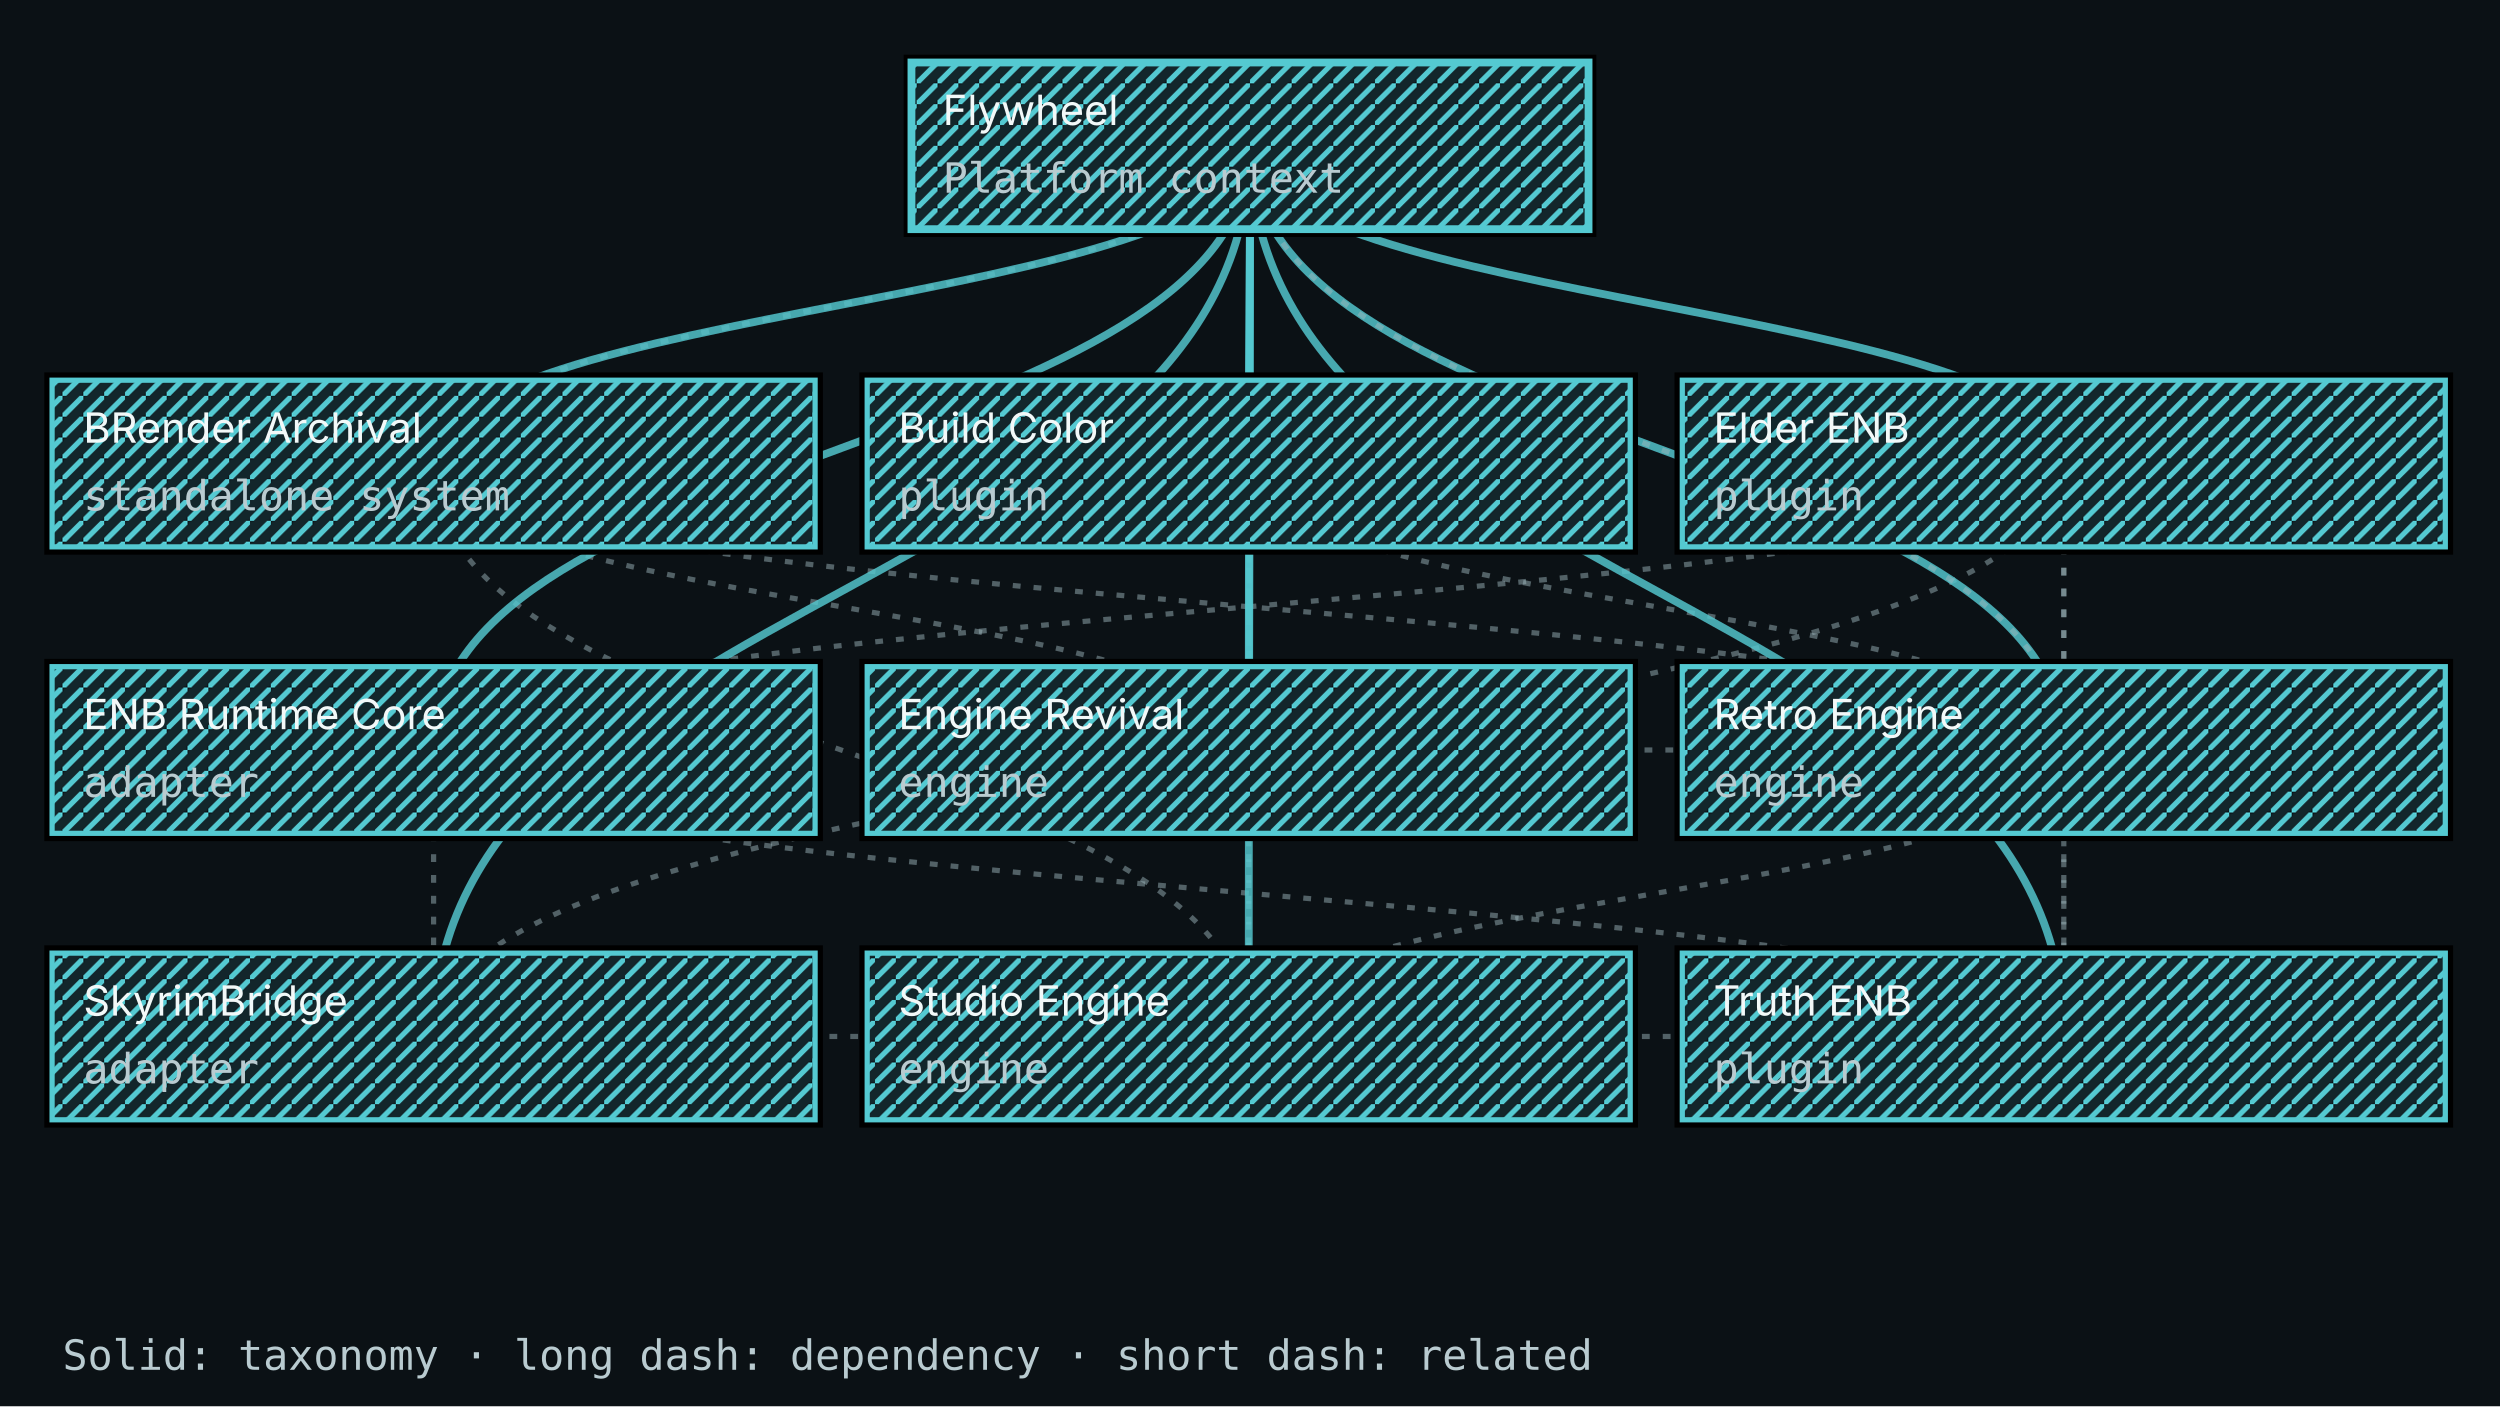
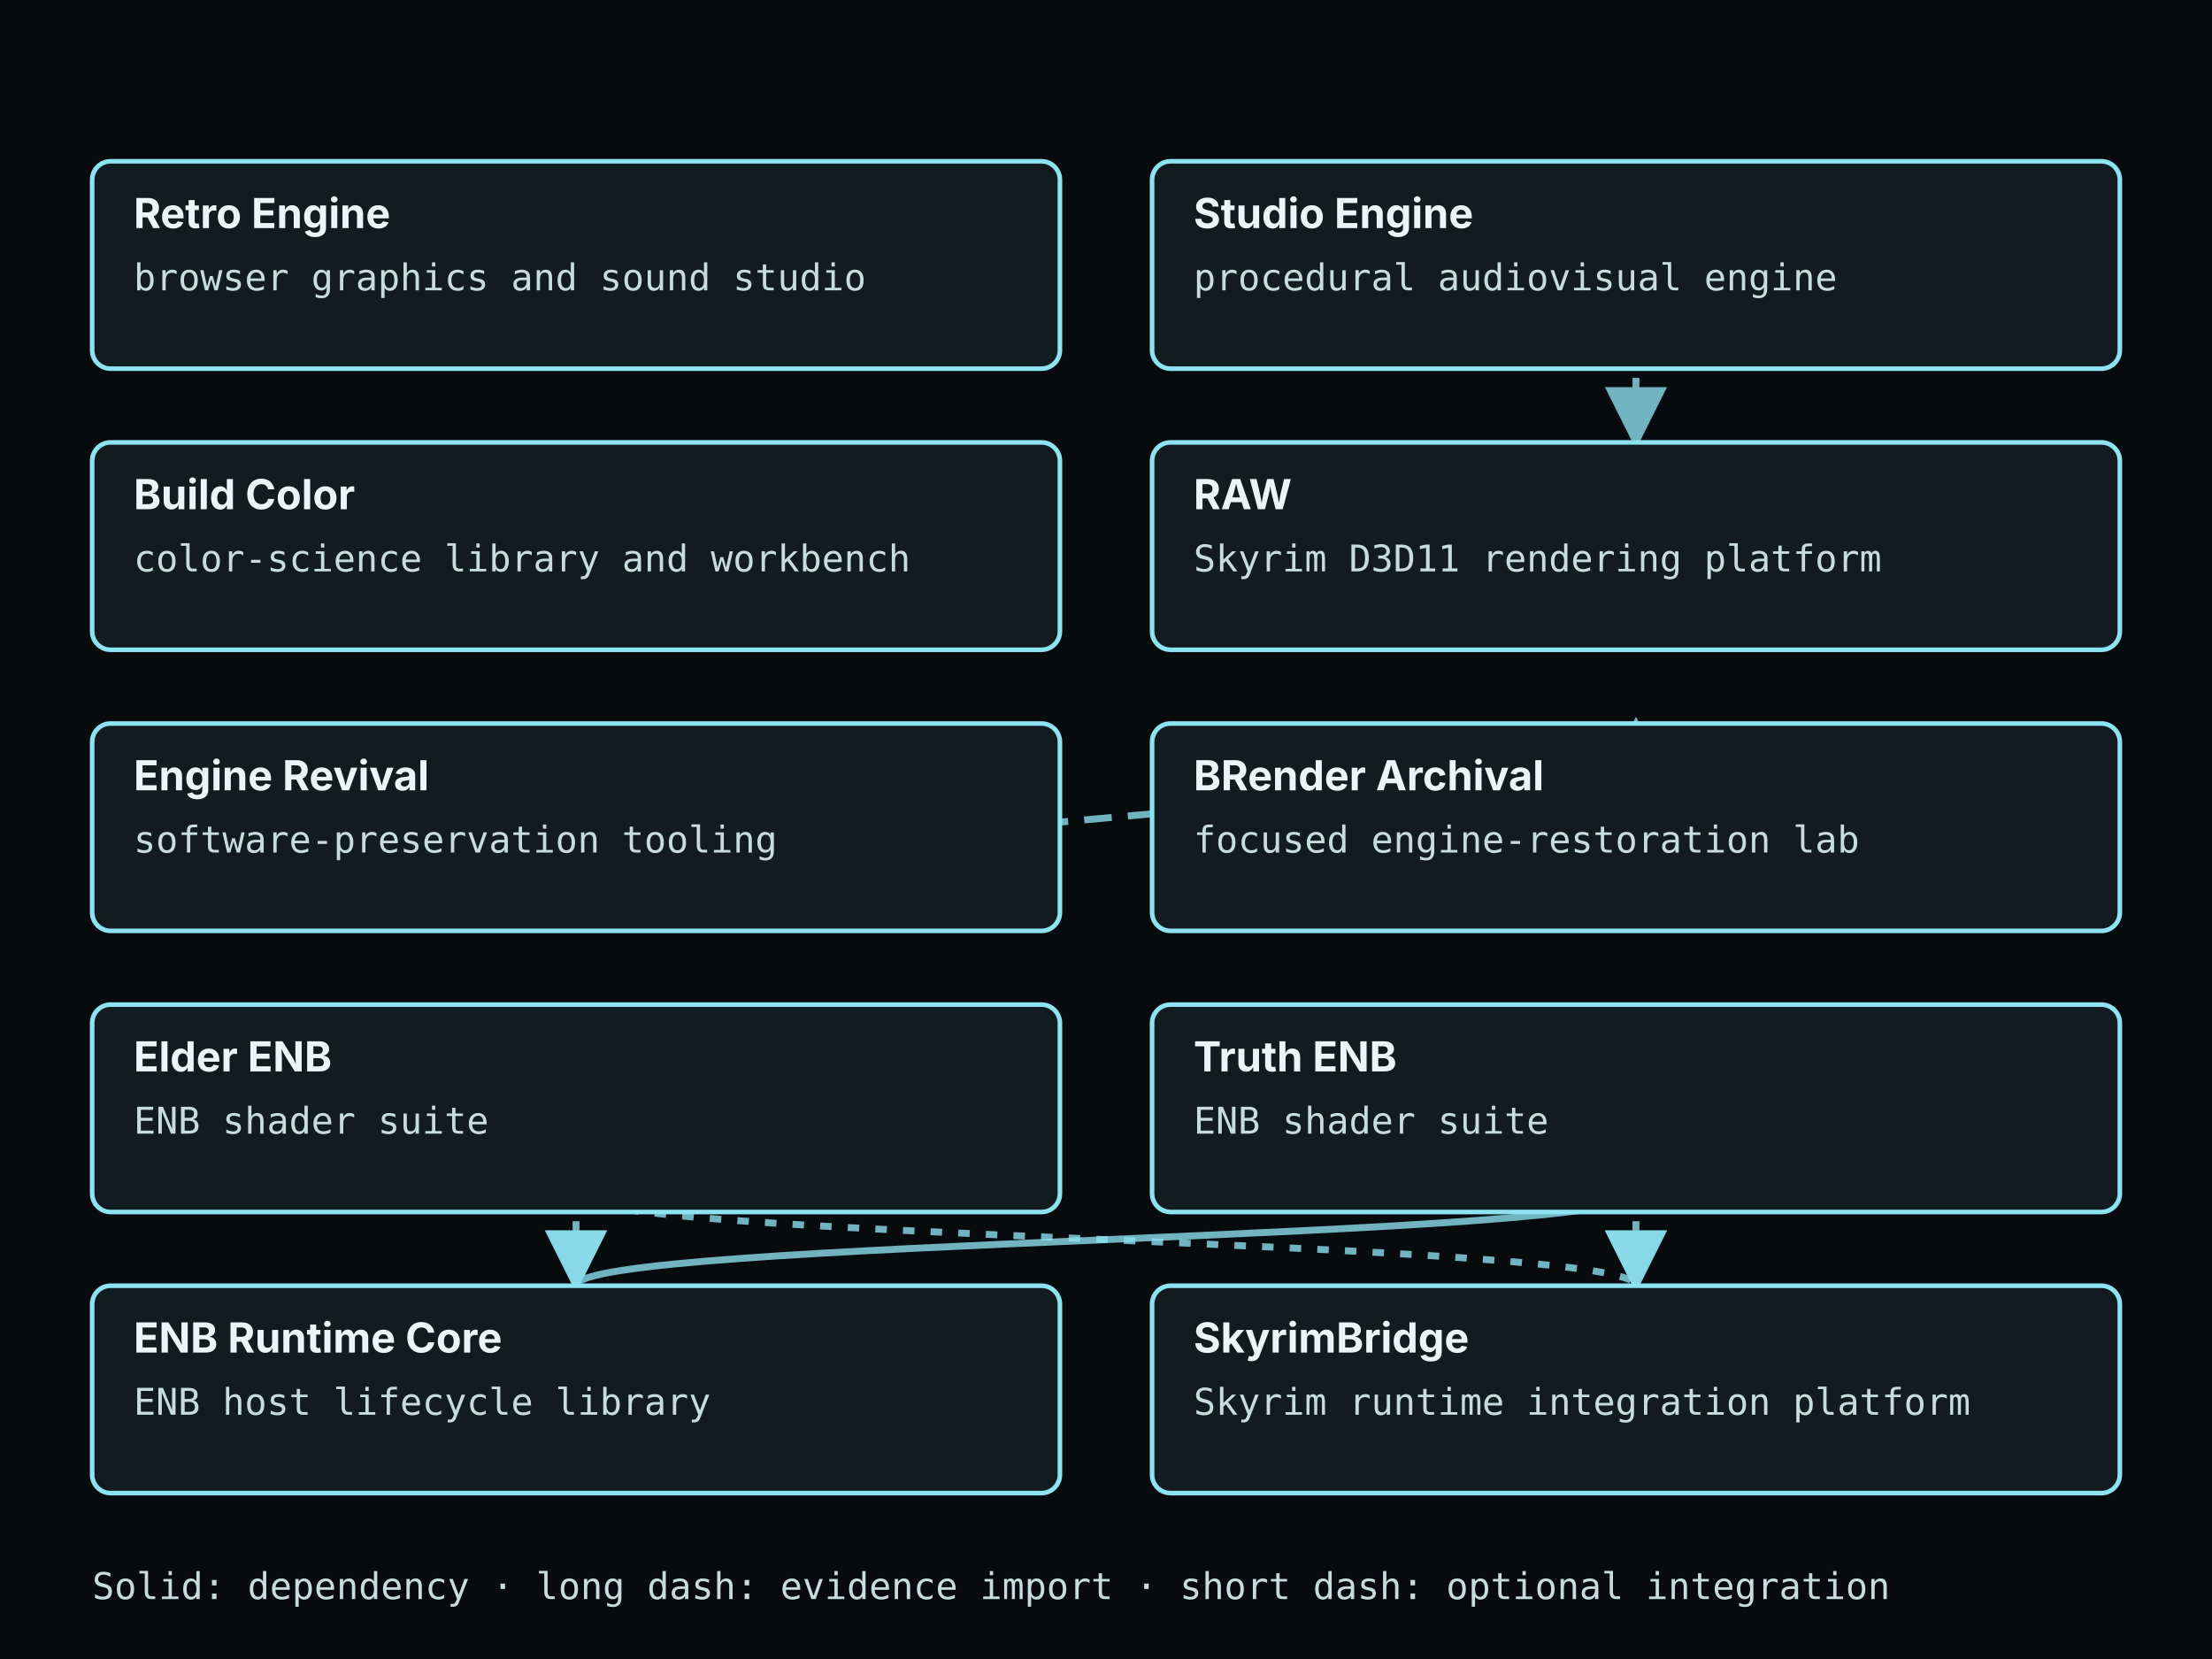
- <svg xmlns="http://www.w3.org/2000/svg" role="img" viewBox="0 0 960 540" aria-labelledby="graphics-retro-capability-map-title graphics-retro-capability-map-desc" data-figure-kind="relationship">
+ <svg xmlns="http://www.w3.org/2000/svg" role="img" width="960" height="720" viewBox="0 0 960 720" aria-labelledby="graphics-retro-capability-map-title graphics-retro-capability-map-desc" data-figure-kind="relationship">
  <defs>
-     <pattern id="graphics-retro-capability-map-verified-pattern" width="8" height="8" patternUnits="userSpaceOnUse">
-       <rect width="8" height="8" fill="#13262b" />
-       <path d="M0 8L8 0" stroke="#54c9d1" stroke-width="2" />
-     </pattern>
-     <pattern id="graphics-retro-capability-map-caution-pattern" width="10" height="10" patternUnits="userSpaceOnUse">
-       <rect width="10" height="10" fill="#291b18" />
-       <path d="M-2 10L10-2M4 12L12 4" stroke="#d47a5a" stroke-width="2" />
-     </pattern>
-     <pattern id="graphics-retro-capability-map-unavailable-pattern" width="8" height="8" patternUnits="userSpaceOnUse">
-       <rect width="8" height="8" fill="#17252c" />
-       <circle cx="2" cy="2" r="1.2" fill="#9eb8bf" />
-     </pattern>
-     <marker id="graphics-retro-capability-map-arrow" markerWidth="8" markerHeight="8" refX="7" refY="4" orient="auto" markerUnits="strokeWidth">
-       <path d="M0 0L8 4L0 8Z" fill="#9eb8bf" />
+     <marker id="arrow" markerWidth="9" markerHeight="9" refX="8" refY="4.5" orient="auto">
+       <path d="M0 0L9 4.5L0 9Z" fill="#8ee3f2" />
    </marker>
  </defs>
-   <style>
-     text{font-family:"Hanken Grotesk",-apple-system,BlinkMacSystemFont,"Segoe UI",sans-serif;fill:#f2f8f8}
-     .mono{font-family:"Conso","JetBrains Mono",ui-monospace,"SFMono-Regular",monospace}
-     .muted{fill:#b9cbd0}.hairline{stroke:#36505a;stroke-width:1}.value{font-variant-numeric:tabular-nums}
-     [data-figure-point]:focus{outline:none}[data-figure-point]:focus-visible .focus-ring{stroke:#54c9d1;stroke-width:4;fill:none}
-   </style>
-   <rect width="960" height="540" fill="#0b1115" />
-   <path data-relationship-edge="true" data-edge-type="related" d="M166.50 178.00 C166.50 233.00 479.50 233.00 479.50 288.00" fill="none" stroke="#9eb8bf" stroke-width="2" stroke-dasharray="3 5" marker-end="url(#graphics-retro-capability-map-arrow)" opacity="0.48" aria-hidden="true" />
-   <path data-relationship-edge="true" data-edge-type="related" d="M166.50 178.00 C166.50 117.00 480.00 117.00 480.00 56.00" fill="none" stroke="#9eb8bf" stroke-width="2" stroke-dasharray="3 5" marker-end="url(#graphics-retro-capability-map-arrow)" opacity="0.48" aria-hidden="true" />
-   <path data-relationship-edge="true" data-edge-type="related" d="M166.50 178.00 C166.50 233.00 792.50 233.00 792.50 288.00" fill="none" stroke="#9eb8bf" stroke-width="2" stroke-dasharray="3 5" marker-end="url(#graphics-retro-capability-map-arrow)" opacity="0.48" aria-hidden="true" />
-   <path data-relationship-edge="true" data-edge-type="related" d="M166.50 178.00 C166.50 288.00 479.50 288.00 479.50 398.00" fill="none" stroke="#9eb8bf" stroke-width="2" stroke-dasharray="3 5" marker-end="url(#graphics-retro-capability-map-arrow)" opacity="0.48" aria-hidden="true" />
-   <path data-relationship-edge="true" data-edge-type="related" d="M479.50 178.00 C479.50 233.00 792.50 233.00 792.50 288.00" fill="none" stroke="#9eb8bf" stroke-width="2" stroke-dasharray="3 5" marker-end="url(#graphics-retro-capability-map-arrow)" opacity="0.48" aria-hidden="true" />
-   <path data-relationship-edge="true" data-edge-type="related" d="M479.50 178.00 C479.50 288.00 479.50 288.00 479.50 398.00" fill="none" stroke="#9eb8bf" stroke-width="2" stroke-dasharray="3 5" marker-end="url(#graphics-retro-capability-map-arrow)" opacity="0.48" aria-hidden="true" />
-   <path data-relationship-edge="true" data-edge-type="related" d="M792.50 178.00 C792.50 233.00 166.50 233.00 166.50 288.00" fill="none" stroke="#9eb8bf" stroke-width="2" stroke-dasharray="3 5" marker-end="url(#graphics-retro-capability-map-arrow)" opacity="0.48" aria-hidden="true" />
-   <path data-relationship-edge="true" data-edge-type="related" d="M792.50 178.00 C792.50 233.00 792.50 233.00 792.50 288.00" fill="none" stroke="#9eb8bf" stroke-width="2" stroke-dasharray="3 5" marker-end="url(#graphics-retro-capability-map-arrow)" opacity="0.48" aria-hidden="true" />
-   <path data-relationship-edge="true" data-edge-type="related" d="M792.50 178.00 C792.50 288.00 166.50 288.00 166.50 398.00" fill="none" stroke="#9eb8bf" stroke-width="2" stroke-dasharray="3 5" marker-end="url(#graphics-retro-capability-map-arrow)" opacity="0.48" aria-hidden="true" />
-   <path data-relationship-edge="true" data-edge-type="related" d="M792.50 178.00 C792.50 288.00 792.50 288.00 792.50 398.00" fill="none" stroke="#9eb8bf" stroke-width="2" stroke-dasharray="3 5" marker-end="url(#graphics-retro-capability-map-arrow)" opacity="0.48" aria-hidden="true" />
-   <path data-relationship-edge="true" data-edge-type="related" d="M166.50 288.00 C166.50 343.00 166.50 343.00 166.50 398.00" fill="none" stroke="#9eb8bf" stroke-width="2" stroke-dasharray="3 5" marker-end="url(#graphics-retro-capability-map-arrow)" opacity="0.48" aria-hidden="true" />
-   <path data-relationship-edge="true" data-edge-type="related" d="M166.50 288.00 C166.50 343.00 792.50 343.00 792.50 398.00" fill="none" stroke="#9eb8bf" stroke-width="2" stroke-dasharray="3 5" marker-end="url(#graphics-retro-capability-map-arrow)" opacity="0.48" aria-hidden="true" />
-   <path data-relationship-edge="true" data-edge-type="related" d="M479.50 288.00 C479.50 172.00 480.00 172.00 480.00 56.00" fill="none" stroke="#9eb8bf" stroke-width="2" stroke-dasharray="3 5" marker-end="url(#graphics-retro-capability-map-arrow)" opacity="0.48" aria-hidden="true" />
-   <path data-relationship-edge="true" data-edge-type="related" d="M479.50 288.00 C479.50 288.00 792.50 288.00 792.50 288.00" fill="none" stroke="#9eb8bf" stroke-width="2" stroke-dasharray="3 5" marker-end="url(#graphics-retro-capability-map-arrow)" opacity="0.48" aria-hidden="true" />
-   <path data-relationship-edge="true" data-edge-type="related" d="M479.50 288.00 C479.50 343.00 479.50 343.00 479.50 398.00" fill="none" stroke="#9eb8bf" stroke-width="2" stroke-dasharray="3 5" marker-end="url(#graphics-retro-capability-map-arrow)" opacity="0.48" aria-hidden="true" />
-   <path data-relationship-edge="true" data-edge-type="hierarchy" d="M480.00 56.00 C480.00 117.00 166.50 117.00 166.50 178.00" fill="none" stroke="#54c9d1" stroke-width="3" stroke-dasharray="none" marker-end="url(#graphics-retro-capability-map-arrow)" opacity="0.82" aria-hidden="true" />
-   <path data-relationship-edge="true" data-edge-type="hierarchy" d="M480.00 56.00 C480.00 117.00 479.50 117.00 479.50 178.00" fill="none" stroke="#54c9d1" stroke-width="3" stroke-dasharray="none" marker-end="url(#graphics-retro-capability-map-arrow)" opacity="0.82" aria-hidden="true" />
-   <path data-relationship-edge="true" data-edge-type="hierarchy" d="M480.00 56.00 C480.00 117.00 792.50 117.00 792.50 178.00" fill="none" stroke="#54c9d1" stroke-width="3" stroke-dasharray="none" marker-end="url(#graphics-retro-capability-map-arrow)" opacity="0.82" aria-hidden="true" />
-   <path data-relationship-edge="true" data-edge-type="hierarchy" d="M480.00 56.00 C480.00 172.00 166.50 172.00 166.50 288.00" fill="none" stroke="#54c9d1" stroke-width="3" stroke-dasharray="none" marker-end="url(#graphics-retro-capability-map-arrow)" opacity="0.82" aria-hidden="true" />
-   <path data-relationship-edge="true" data-edge-type="hierarchy" d="M480.00 56.00 C480.00 172.00 479.50 172.00 479.50 288.00" fill="none" stroke="#54c9d1" stroke-width="3" stroke-dasharray="none" marker-end="url(#graphics-retro-capability-map-arrow)" opacity="0.82" aria-hidden="true" />
-   <path data-relationship-edge="true" data-edge-type="hierarchy" d="M480.00 56.00 C480.00 172.00 792.50 172.00 792.50 288.00" fill="none" stroke="#54c9d1" stroke-width="3" stroke-dasharray="none" marker-end="url(#graphics-retro-capability-map-arrow)" opacity="0.82" aria-hidden="true" />
-   <path data-relationship-edge="true" data-edge-type="related" d="M480.00 56.00 C480.00 172.00 792.50 172.00 792.50 288.00" fill="none" stroke="#9eb8bf" stroke-width="2" stroke-dasharray="3 5" marker-end="url(#graphics-retro-capability-map-arrow)" opacity="0.48" aria-hidden="true" />
-   <path data-relationship-edge="true" data-edge-type="hierarchy" d="M480.00 56.00 C480.00 227.00 166.50 227.00 166.50 398.00" fill="none" stroke="#54c9d1" stroke-width="3" stroke-dasharray="none" marker-end="url(#graphics-retro-capability-map-arrow)" opacity="0.82" aria-hidden="true" />
-   <path data-relationship-edge="true" data-edge-type="hierarchy" d="M480.00 56.00 C480.00 227.00 479.50 227.00 479.50 398.00" fill="none" stroke="#54c9d1" stroke-width="3" stroke-dasharray="none" marker-end="url(#graphics-retro-capability-map-arrow)" opacity="0.82" aria-hidden="true" />
-   <path data-relationship-edge="true" data-edge-type="hierarchy" d="M480.00 56.00 C480.00 227.00 792.50 227.00 792.50 398.00" fill="none" stroke="#54c9d1" stroke-width="3" stroke-dasharray="none" marker-end="url(#graphics-retro-capability-map-arrow)" opacity="0.82" aria-hidden="true" />
-   <path data-relationship-edge="true" data-edge-type="related" d="M792.50 288.00 C792.50 343.00 479.50 343.00 479.50 398.00" fill="none" stroke="#9eb8bf" stroke-width="2" stroke-dasharray="3 5" marker-end="url(#graphics-retro-capability-map-arrow)" opacity="0.48" aria-hidden="true" />
-   <path data-relationship-edge="true" data-edge-type="related" d="M792.50 288.00 C792.50 343.00 792.50 343.00 792.50 398.00" fill="none" stroke="#9eb8bf" stroke-width="2" stroke-dasharray="3 5" marker-end="url(#graphics-retro-capability-map-arrow)" opacity="0.48" aria-hidden="true" />
-   <path data-relationship-edge="true" data-edge-type="related" d="M166.50 398.00 C166.50 398.00 792.50 398.00 792.50 398.00" fill="none" stroke="#9eb8bf" stroke-width="2" stroke-dasharray="3 5" marker-end="url(#graphics-retro-capability-map-arrow)" opacity="0.48" aria-hidden="true" />
-   <g data-figure-point="true" data-figure-key="brender-archival" data-status-label="standalone system" role="graphics-symbol" aria-label="BRender Archival. standalone system." tabindex="-1">
-     <rect class="focus-ring" x="17" y="143" width="299" height="70" stroke="transparent" />
-     <rect x="20" y="146" width="293" height="64" fill="url(#graphics-retro-capability-map-verified-pattern)" stroke="#54c9d1" stroke-width="2" stroke-dasharray="none" />
-     <text data-node-label="true" x="32" y="170" font-size="16">BRender Archival</text>
-     <text data-node-label="true" x="32" y="196" class="mono muted" font-size="16">standalone system</text>
+   <style>text{font-family:"Hanken Grotesk",-apple-system,BlinkMacSystemFont,"Segoe UI",sans-serif;fill:#eaf5f6}.mono{font-family:"Conso","JetBrains Mono",ui-monospace,monospace}.muted{fill:#c8dcdf}[data-figure-point]:focus-visible .focus-ring{stroke:#f2efe6;stroke-width:4}</style>
+   <rect width="960" height="720" fill="#070b0d" />
+   <path data-relationship-edge="true" data-edge-type="evidence-import" d="M250 396 C250 355 710 355 710 314" fill="none" stroke="#8ee3f2" stroke-width="3" stroke-dasharray="12 7" marker-end="url(#arrow)" opacity=".78" />
+   <path data-relationship-edge="true" data-edge-type="optional-integration" d="M250 518 C250 538 250 538 250 558" fill="none" stroke="#8ee3f2" stroke-width="3" stroke-dasharray="5 7" marker-end="url(#arrow)" opacity=".78" />
+   <path data-relationship-edge="true" data-edge-type="optional-integration" d="M250 518 C250 538 710 538 710 558" fill="none" stroke="#8ee3f2" stroke-width="3" stroke-dasharray="5 7" marker-end="url(#arrow)" opacity=".78" />
+   <path data-relationship-edge="true" data-edge-type="dependency" d="M710 518 C710 538 250 538 250 558" fill="none" stroke="#8ee3f2" stroke-width="3" stroke-dasharray="none" marker-end="url(#arrow)" opacity=".78" />
+   <path data-relationship-edge="true" data-edge-type="optional-integration" d="M710 518 C710 538 710 538 710 558" fill="none" stroke="#8ee3f2" stroke-width="3" stroke-dasharray="5 7" marker-end="url(#arrow)" opacity=".78" />
+   <path data-relationship-edge="true" data-edge-type="optional-integration" d="M710 152 C710 172 710 172 710 192" fill="none" stroke="#8ee3f2" stroke-width="3" stroke-dasharray="5 7" marker-end="url(#arrow)" opacity=".78" />
+   <g data-figure-point="true" data-figure-key="retro-engine" role="graphics-symbol" aria-label="Retro Engine. browser graphics and sound studio." tabindex="-1">
+     <rect class="focus-ring" x="37" y="67" width="426" height="96" fill="none" stroke="transparent" />
+     <rect x="40" y="70" width="420" height="90" rx="8" fill="#111b20" stroke="#8ee3f2" stroke-width="2" />
+     <text x="58" y="99" font-size="18" font-weight="700">Retro Engine</text>
+     <text x="58" y="126" class="mono muted" font-size="16">browser graphics and sound studio</text>
  </g>
-   <g data-figure-point="true" data-figure-key="build-color" data-status-label="plugin" role="graphics-symbol" aria-label="Build Color. plugin." tabindex="-1">
-     <rect class="focus-ring" x="330" y="143" width="299" height="70" stroke="transparent" />
-     <rect x="333" y="146" width="293" height="64" fill="url(#graphics-retro-capability-map-verified-pattern)" stroke="#54c9d1" stroke-width="2" stroke-dasharray="none" />
-     <text data-node-label="true" x="345" y="170" font-size="16">Build Color</text>
-     <text data-node-label="true" x="345" y="196" class="mono muted" font-size="16">plugin</text>
+   <g data-figure-point="true" data-figure-key="studio-engine" role="graphics-symbol" aria-label="Studio Engine. procedural audiovisual engine." tabindex="-1">
+     <rect class="focus-ring" x="497" y="67" width="426" height="96" fill="none" stroke="transparent" />
+     <rect x="500" y="70" width="420" height="90" rx="8" fill="#111b20" stroke="#8ee3f2" stroke-width="2" />
+     <text x="518" y="99" font-size="18" font-weight="700">Studio Engine</text>
+     <text x="518" y="126" class="mono muted" font-size="16">procedural audiovisual engine</text>
  </g>
-   <g data-figure-point="true" data-figure-key="elder-enb" data-status-label="plugin" role="graphics-symbol" aria-label="Elder ENB. plugin." tabindex="-1">
-     <rect class="focus-ring" x="643" y="143" width="299" height="70" stroke="transparent" />
-     <rect x="646" y="146" width="293" height="64" fill="url(#graphics-retro-capability-map-verified-pattern)" stroke="#54c9d1" stroke-width="2" stroke-dasharray="none" />
-     <text data-node-label="true" x="658" y="170" font-size="16">Elder ENB</text>
-     <text data-node-label="true" x="658" y="196" class="mono muted" font-size="16">plugin</text>
+   <g data-figure-point="true" data-figure-key="build-color" role="graphics-symbol" aria-label="Build Color. color-science library and workbench." tabindex="-1">
+     <rect class="focus-ring" x="37" y="189" width="426" height="96" fill="none" stroke="transparent" />
+     <rect x="40" y="192" width="420" height="90" rx="8" fill="#111b20" stroke="#8ee3f2" stroke-width="2" />
+     <text x="58" y="221" font-size="18" font-weight="700">Build Color</text>
+     <text x="58" y="248" class="mono muted" font-size="16">color-science library and workbench</text>
  </g>
-   <g data-figure-point="true" data-figure-key="enb-runtime-core" data-status-label="adapter" role="graphics-symbol" aria-label="ENB Runtime Core. adapter." tabindex="-1">
-     <rect class="focus-ring" x="17" y="253" width="299" height="70" stroke="transparent" />
-     <rect x="20" y="256" width="293" height="64" fill="url(#graphics-retro-capability-map-verified-pattern)" stroke="#54c9d1" stroke-width="2" stroke-dasharray="none" />
-     <text data-node-label="true" x="32" y="280" font-size="16">ENB Runtime Core</text>
-     <text data-node-label="true" x="32" y="306" class="mono muted" font-size="16">adapter</text>
+   <g data-figure-point="true" data-figure-key="raw" role="graphics-symbol" aria-label="RAW. Skyrim D3D11 rendering platform." tabindex="-1">
+     <rect class="focus-ring" x="497" y="189" width="426" height="96" fill="none" stroke="transparent" />
+     <rect x="500" y="192" width="420" height="90" rx="8" fill="#111b20" stroke="#8ee3f2" stroke-width="2" />
+     <text x="518" y="221" font-size="18" font-weight="700">RAW</text>
+     <text x="518" y="248" class="mono muted" font-size="16">Skyrim D3D11 rendering platform</text>
  </g>
-   <g data-figure-point="true" data-figure-key="engine-revival" data-status-label="engine" role="graphics-symbol" aria-label="Engine Revival. engine." tabindex="-1">
-     <rect class="focus-ring" x="330" y="253" width="299" height="70" stroke="transparent" />
-     <rect x="333" y="256" width="293" height="64" fill="url(#graphics-retro-capability-map-verified-pattern)" stroke="#54c9d1" stroke-width="2" stroke-dasharray="none" />
-     <text data-node-label="true" x="345" y="280" font-size="16">Engine Revival</text>
-     <text data-node-label="true" x="345" y="306" class="mono muted" font-size="16">engine</text>
+   <g data-figure-point="true" data-figure-key="engine-revival" role="graphics-symbol" aria-label="Engine Revival. software-preservation tooling." tabindex="-1">
+     <rect class="focus-ring" x="37" y="311" width="426" height="96" fill="none" stroke="transparent" />
+     <rect x="40" y="314" width="420" height="90" rx="8" fill="#111b20" stroke="#8ee3f2" stroke-width="2" />
+     <text x="58" y="343" font-size="18" font-weight="700">Engine Revival</text>
+     <text x="58" y="370" class="mono muted" font-size="16">software-preservation tooling</text>
  </g>
-   <g data-figure-point="true" data-figure-key="flywheel" data-status-label="Platform context" role="graphics-symbol" aria-label="Flywheel. Platform context." tabindex="-1">
-     <rect class="focus-ring" x="347" y="21" width="266" height="70" stroke="transparent" />
-     <rect x="350" y="24" width="260" height="64" fill="url(#graphics-retro-capability-map-verified-pattern)" stroke="#54c9d1" stroke-width="3" stroke-dasharray="none" />
-     <text data-node-label="true" x="362" y="48" font-size="16">Flywheel</text>
-     <text data-node-label="true" x="362" y="74" class="mono muted" font-size="16">Platform context</text>
+   <g data-figure-point="true" data-figure-key="brender-archival" role="graphics-symbol" aria-label="BRender Archival. focused engine-restoration lab." tabindex="-1">
+     <rect class="focus-ring" x="497" y="311" width="426" height="96" fill="none" stroke="transparent" />
+     <rect x="500" y="314" width="420" height="90" rx="8" fill="#111b20" stroke="#8ee3f2" stroke-width="2" />
+     <text x="518" y="343" font-size="18" font-weight="700">BRender Archival</text>
+     <text x="518" y="370" class="mono muted" font-size="16">focused engine-restoration lab</text>
  </g>
-   <g data-figure-point="true" data-figure-key="retro-engine" data-status-label="engine" role="graphics-symbol" aria-label="Retro Engine. engine." tabindex="-1">
-     <rect class="focus-ring" x="643" y="253" width="299" height="70" stroke="transparent" />
-     <rect x="646" y="256" width="293" height="64" fill="url(#graphics-retro-capability-map-verified-pattern)" stroke="#54c9d1" stroke-width="2" stroke-dasharray="none" />
-     <text data-node-label="true" x="658" y="280" font-size="16">Retro Engine</text>
-     <text data-node-label="true" x="658" y="306" class="mono muted" font-size="16">engine</text>
+   <g data-figure-point="true" data-figure-key="elder-enb" role="graphics-symbol" aria-label="Elder ENB. ENB shader suite." tabindex="-1">
+     <rect class="focus-ring" x="37" y="433" width="426" height="96" fill="none" stroke="transparent" />
+     <rect x="40" y="436" width="420" height="90" rx="8" fill="#111b20" stroke="#8ee3f2" stroke-width="2" />
+     <text x="58" y="465" font-size="18" font-weight="700">Elder ENB</text>
+     <text x="58" y="492" class="mono muted" font-size="16">ENB shader suite</text>
  </g>
-   <g data-figure-point="true" data-figure-key="skyrimbridge" data-status-label="adapter" role="graphics-symbol" aria-label="SkyrimBridge. adapter." tabindex="-1">
-     <rect class="focus-ring" x="17" y="363" width="299" height="70" stroke="transparent" />
-     <rect x="20" y="366" width="293" height="64" fill="url(#graphics-retro-capability-map-verified-pattern)" stroke="#54c9d1" stroke-width="2" stroke-dasharray="none" />
-     <text data-node-label="true" x="32" y="390" font-size="16">SkyrimBridge</text>
-     <text data-node-label="true" x="32" y="416" class="mono muted" font-size="16">adapter</text>
+   <g data-figure-point="true" data-figure-key="truth-enb" role="graphics-symbol" aria-label="Truth ENB. ENB shader suite." tabindex="-1">
+     <rect class="focus-ring" x="497" y="433" width="426" height="96" fill="none" stroke="transparent" />
+     <rect x="500" y="436" width="420" height="90" rx="8" fill="#111b20" stroke="#8ee3f2" stroke-width="2" />
+     <text x="518" y="465" font-size="18" font-weight="700">Truth ENB</text>
+     <text x="518" y="492" class="mono muted" font-size="16">ENB shader suite</text>
  </g>
-   <g data-figure-point="true" data-figure-key="studio-engine" data-status-label="engine" role="graphics-symbol" aria-label="Studio Engine. engine." tabindex="-1">
-     <rect class="focus-ring" x="330" y="363" width="299" height="70" stroke="transparent" />
-     <rect x="333" y="366" width="293" height="64" fill="url(#graphics-retro-capability-map-verified-pattern)" stroke="#54c9d1" stroke-width="2" stroke-dasharray="none" />
-     <text data-node-label="true" x="345" y="390" font-size="16">Studio Engine</text>
-     <text data-node-label="true" x="345" y="416" class="mono muted" font-size="16">engine</text>
+   <g data-figure-point="true" data-figure-key="enb-runtime-core" role="graphics-symbol" aria-label="ENB Runtime Core. ENB host lifecycle library." tabindex="-1">
+     <rect class="focus-ring" x="37" y="555" width="426" height="96" fill="none" stroke="transparent" />
+     <rect x="40" y="558" width="420" height="90" rx="8" fill="#111b20" stroke="#8ee3f2" stroke-width="2" />
+     <text x="58" y="587" font-size="18" font-weight="700">ENB Runtime Core</text>
+     <text x="58" y="614" class="mono muted" font-size="16">ENB host lifecycle library</text>
  </g>
-   <g data-figure-point="true" data-figure-key="truth-enb" data-status-label="plugin" role="graphics-symbol" aria-label="Truth ENB. plugin." tabindex="-1">
-     <rect class="focus-ring" x="643" y="363" width="299" height="70" stroke="transparent" />
-     <rect x="646" y="366" width="293" height="64" fill="url(#graphics-retro-capability-map-verified-pattern)" stroke="#54c9d1" stroke-width="2" stroke-dasharray="none" />
-     <text data-node-label="true" x="658" y="390" font-size="16">Truth ENB</text>
-     <text data-node-label="true" x="658" y="416" class="mono muted" font-size="16">plugin</text>
+   <g data-figure-point="true" data-figure-key="skyrimbridge" role="graphics-symbol" aria-label="SkyrimBridge. Skyrim runtime integration platform." tabindex="-1">
+     <rect class="focus-ring" x="497" y="555" width="426" height="96" fill="none" stroke="transparent" />
+     <rect x="500" y="558" width="420" height="90" rx="8" fill="#111b20" stroke="#8ee3f2" stroke-width="2" />
+     <text x="518" y="587" font-size="18" font-weight="700">SkyrimBridge</text>
+     <text x="518" y="614" class="mono muted" font-size="16">Skyrim runtime integration platform</text>
  </g>
-   <text x="24" y="526" class="mono muted" font-size="16">Solid: taxonomy · long dash: dependency · short dash: related</text>
+   <text x="40" y="694" class="mono muted" font-size="16">Solid: dependency · long dash: evidence import · short dash: optional integration</text>
</svg>
